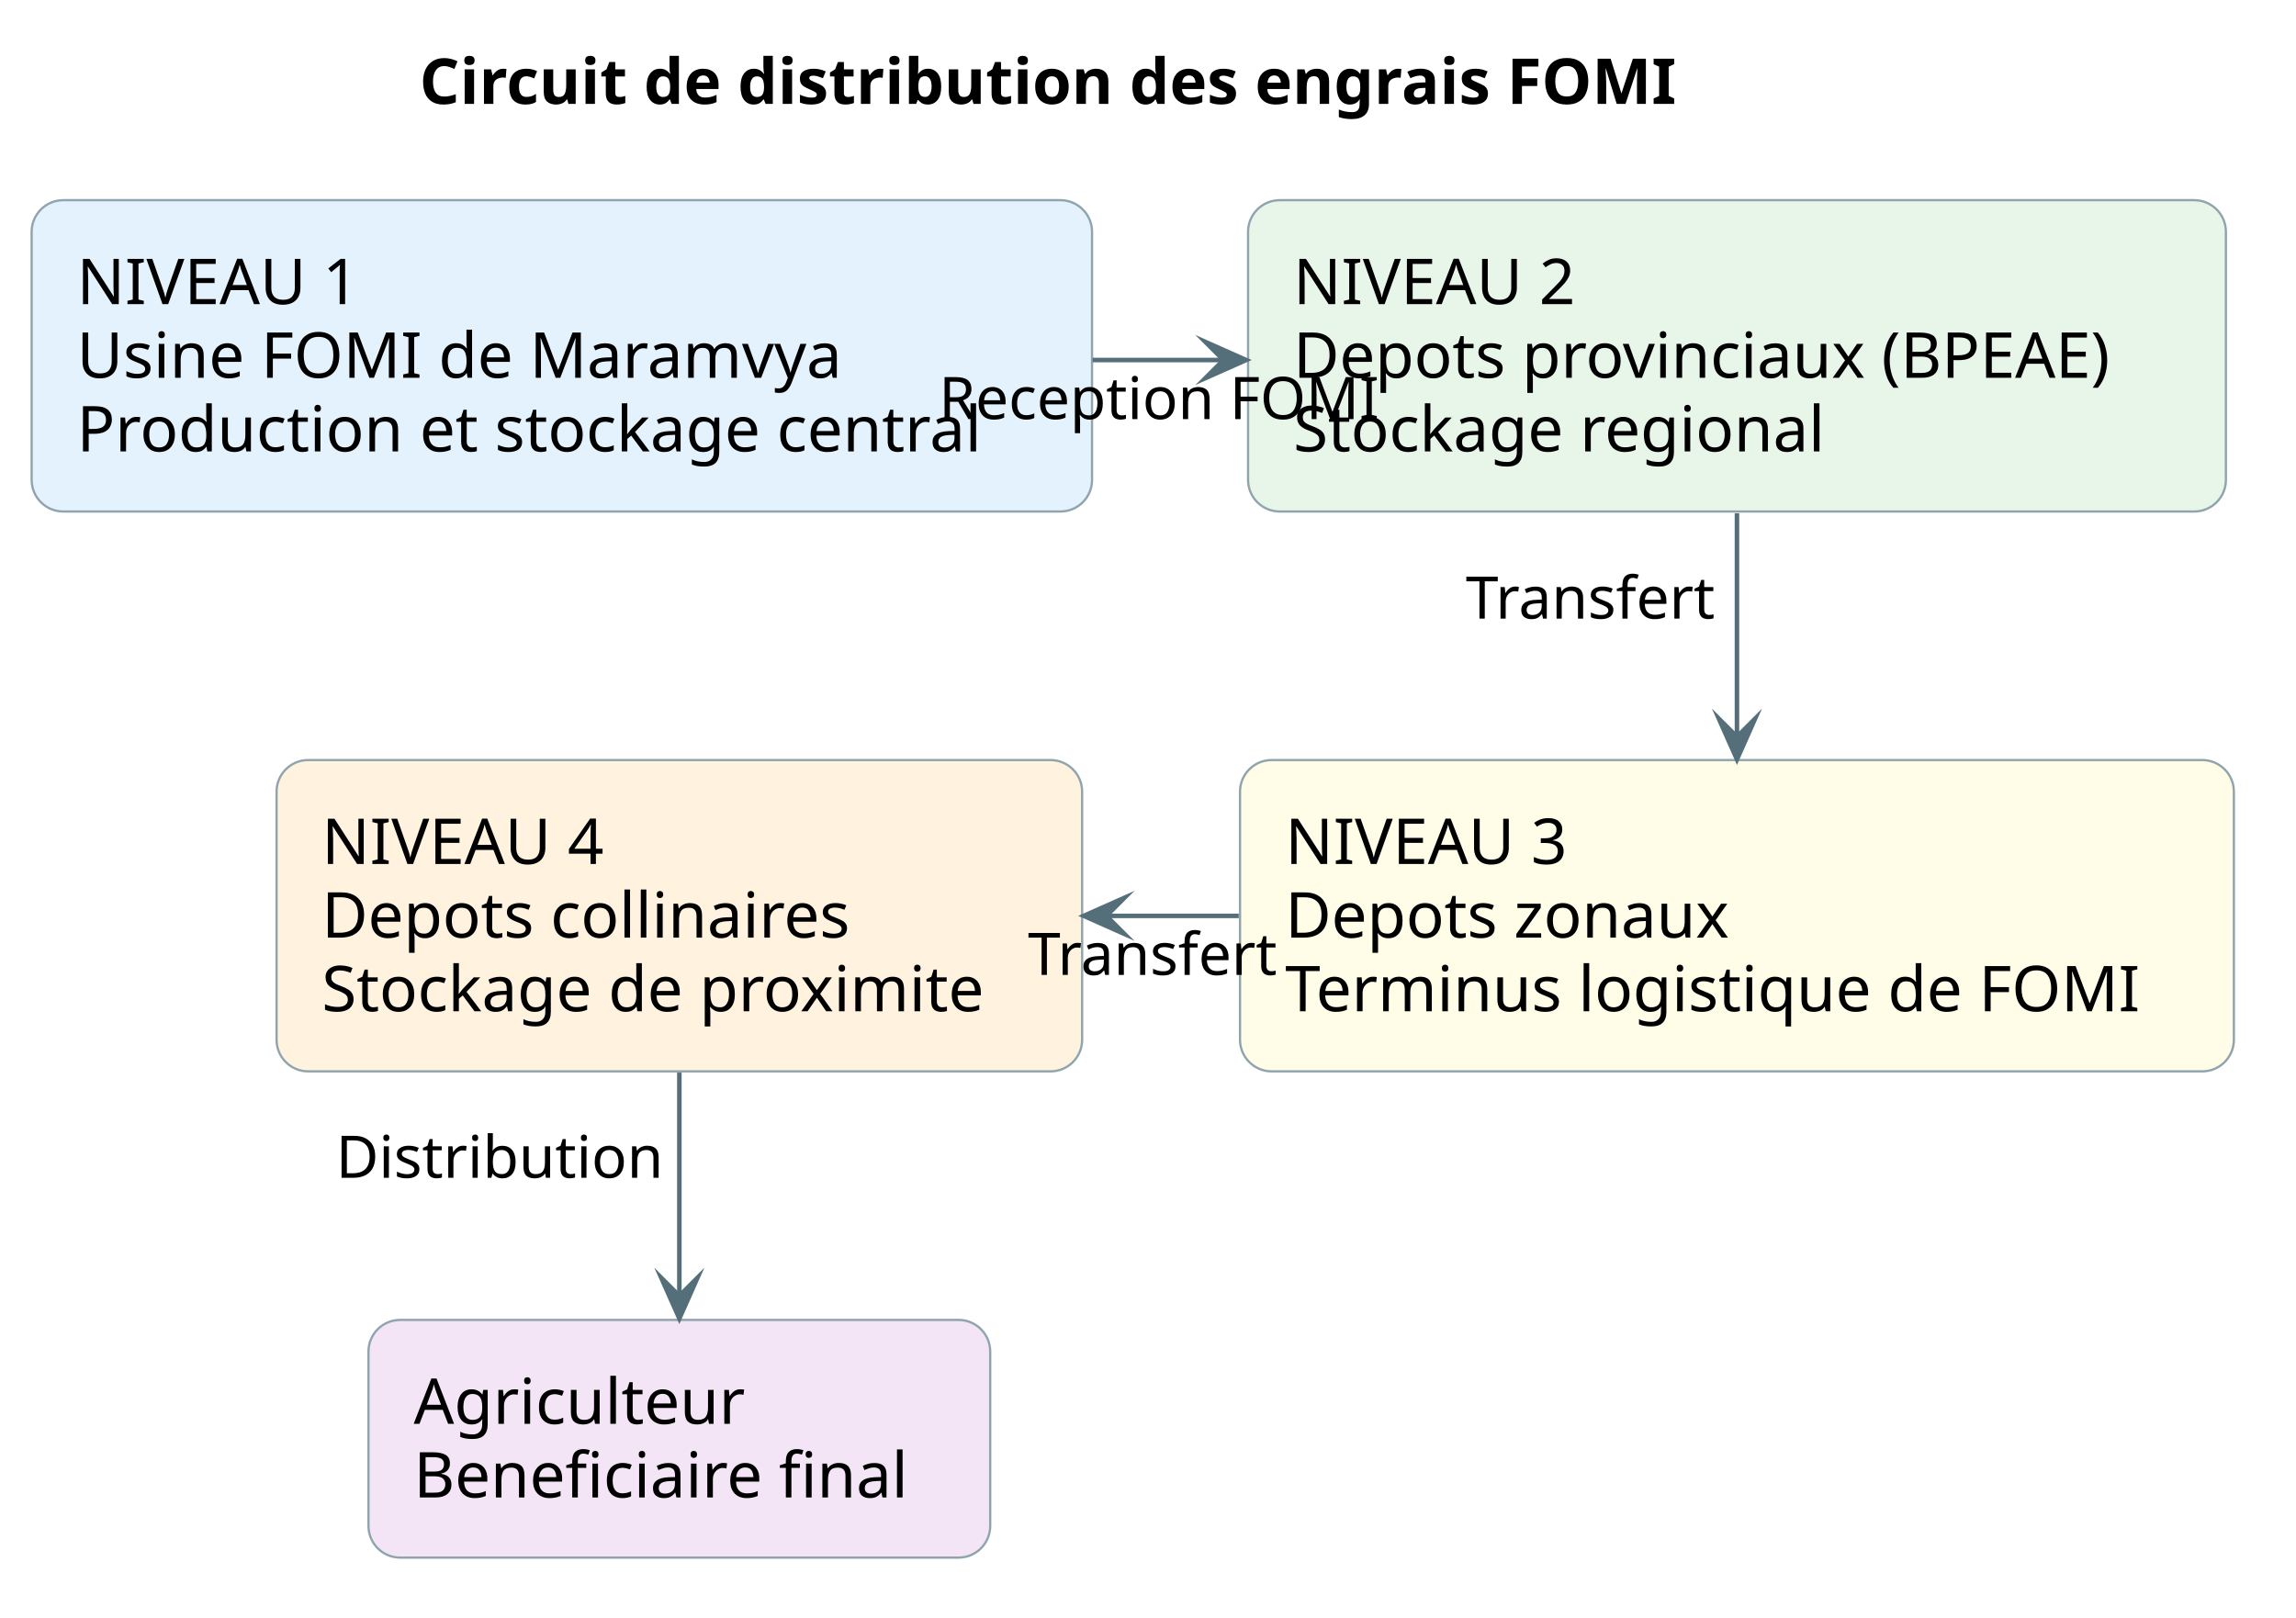
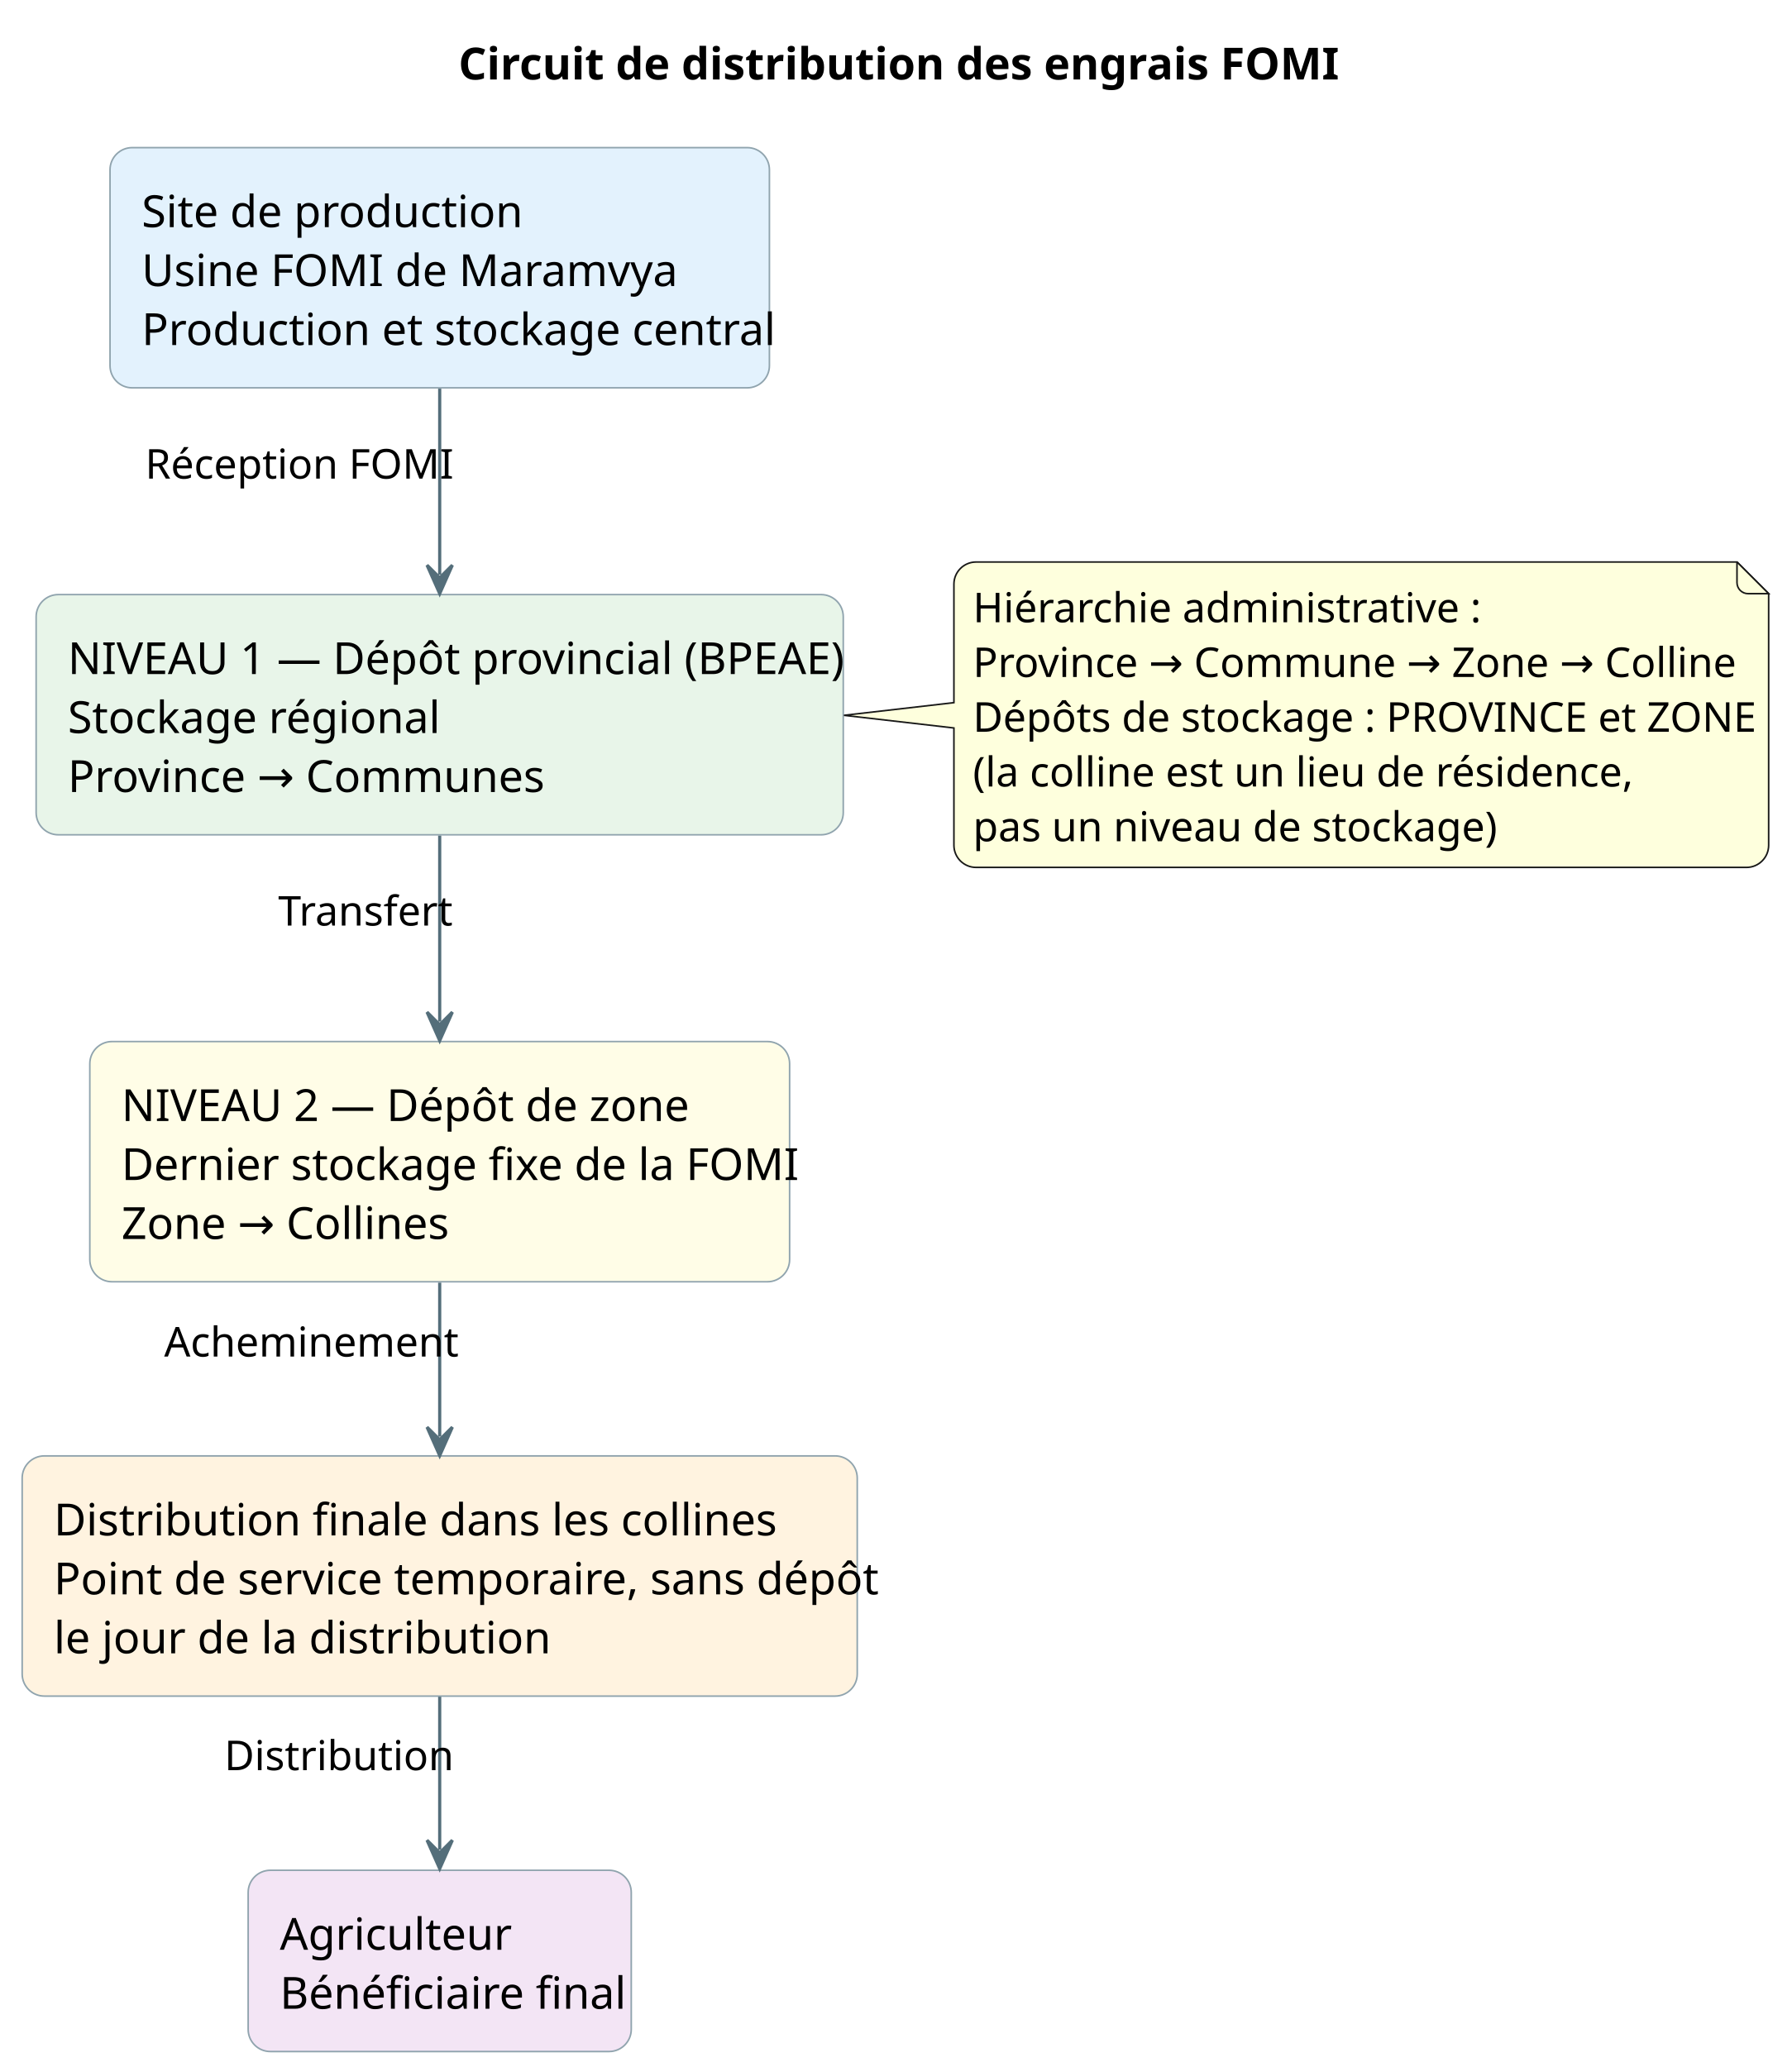
- <svg xmlns="http://www.w3.org/2000/svg" version="1.1" data-diagram-type="DESCRIPTION" style="width:508px;height:358px;background:#FFFFFF;" width="508px" height="358px" viewBox="0 0 508 358" zoomAndPan="magnify" preserveAspectRatio="none" contentStyleType="text/css">
+ <svg xmlns="http://www.w3.org/2000/svg" contentStyleType="text/css" height="1020.312px" preserveAspectRatio="none" style="width:884px;height:1020px;background:#FFFFFF;" version="1.1" viewBox="0 0 884 1020" width="884.375px" zoomAndPan="magnify">
  <defs />
-   <g font-family="sans-serif" lengthAdjust="spacing">
-     <g class="title" data-source-line="1">
-       <text x="92.8" y="22.995" fill="#000" font-size="14" textLength="315.656" font-weight="700" font-family="'Segoe UI'">Circuit de distribution des engrais FOMI</text>
+   <g>
+     <text fill="#000000" font-family="Segoe UI" font-size="21.875" font-weight="bold" lengthAdjust="spacing" textLength="409.302" x="226.19" y="39.23">Circuit de distribution des engrais FOMI</text>
+     <g id="elem_USINE">
+       <rect fill="#E3F2FD" height="118.536" rx="10.938" ry="10.938" style="stroke:#90A4AE;stroke-width:0.781;" width="325.334" x="54.281" y="72.846" />
+       <text fill="#000000" font-family="Segoe UI" font-size="21.875" lengthAdjust="spacing" textLength="178.632" x="69.906" y="112.076">Site de production</text>
+       <text fill="#000000" font-family="Segoe UI" font-size="21.875" lengthAdjust="spacing" textLength="248.903" x="69.906" y="141.171">Usine FOMI de Maramvya</text>
+       <text fill="#000000" font-family="Segoe UI" font-size="21.875" lengthAdjust="spacing" textLength="294.084" x="69.906" y="170.267">Production et stockage central</text>
    </g>
-     <g class="entity" data-qualified-name="USINE" id="ent0001" data-source-line="12">
-       <rect x="7" y="44.297" width="234.621" height="68.891" fill="#E3F2FD" style="stroke:#90A4AE;stroke-width:0.5;" rx="7" ry="7" />
-       <text x="17" y="67.292" fill="#000" font-size="14" textLength="66.206" font-family="'Segoe UI'">NIVEAU 1</text>
-       <text x="17" y="83.589" fill="#000" font-size="14" textLength="178.828" font-family="'Segoe UI'">Usine FOMI de Maramvya</text>
-       <text x="17" y="99.886" fill="#000" font-size="14" textLength="214.621" font-family="'Segoe UI'">Production et stockage central</text>
+     <g id="elem_PROV">
+       <rect fill="#E8F5E9" height="118.536" rx="10.938" ry="10.938" style="stroke:#90A4AE;stroke-width:0.781;" width="398.222" x="17.828" y="293.408" />
+       <text fill="#000000" font-family="Segoe UI" font-size="21.875" lengthAdjust="spacing" textLength="366.972" x="33.453" y="332.638">NIVEAU 1 — Dépôt provincial (BPEAE)</text>
+       <text fill="#000000" font-family="Segoe UI" font-size="21.875" lengthAdjust="spacing" textLength="173.12" x="33.453" y="361.734">Stockage régional</text>
+       <text fill="#000000" font-family="Segoe UI" font-size="21.875" lengthAdjust="spacing" textLength="222.755" x="33.453" y="390.829">Province → Communes</text>
    </g>
-     <g class="entity" data-qualified-name="PROV" id="ent0002" data-source-line="13">
-       <rect x="276.14" y="44.297" width="216.349" height="68.891" fill="#E8F5E9" style="stroke:#90A4AE;stroke-width:0.5;" rx="7" ry="7" />
-       <text x="286.14" y="67.292" fill="#000" font-size="14" textLength="66.206" font-family="'Segoe UI'">NIVEAU 2</text>
-       <text x="286.14" y="83.589" fill="#000" font-size="14" textLength="196.349" font-family="'Segoe UI'">Depots provinciaux (BPEAE)</text>
-       <text x="286.14" y="99.886" fill="#000" font-size="14" textLength="126.328" font-family="'Segoe UI'">Stockage regional</text>
+     <g id="elem_ZONE">
+       <rect fill="#FFFDE7" height="118.536" rx="10.938" ry="10.938" style="stroke:#90A4AE;stroke-width:0.781;" width="345.265" x="44.312" y="513.971" />
+       <text fill="#000000" font-family="Segoe UI" font-size="21.875" lengthAdjust="spacing" textLength="270.319" x="59.938" y="553.201">NIVEAU 2 — Dépôt de zone</text>
+       <text fill="#000000" font-family="Segoe UI" font-size="21.875" lengthAdjust="spacing" textLength="314.015" x="59.938" y="582.296">Dernier stockage fixe de la FOMI</text>
+       <text fill="#000000" font-family="Segoe UI" font-size="21.875" lengthAdjust="spacing" textLength="155.325" x="59.938" y="611.392">Zone → Collines</text>
    </g>
-     <g class="entity" data-qualified-name="ZONE" id="ent0003" data-source-line="14">
-       <rect x="274.36" y="168.187" width="219.896" height="68.891" fill="#FFFDE7" style="stroke:#90A4AE;stroke-width:0.5;" rx="7" ry="7" />
-       <text x="284.36" y="191.182" fill="#000" font-size="14" textLength="66.206" font-family="'Segoe UI'">NIVEAU 3</text>
-       <text x="284.36" y="207.479" fill="#000" font-size="14" textLength="104.604" font-family="'Segoe UI'">Depots zonaux</text>
-       <text x="284.36" y="223.776" fill="#000" font-size="14" textLength="199.896" font-family="'Segoe UI'">Terminus logistique de FOMI</text>
+     <g id="elem_COLL">
+       <rect fill="#FFF3E0" height="118.536" rx="10.938" ry="10.938" style="stroke:#90A4AE;stroke-width:0.781;" width="412.012" x="10.938" y="718.439" />
+       <text fill="#000000" font-family="Segoe UI" font-size="21.875" lengthAdjust="spacing" textLength="333.348" x="26.562" y="757.67">Distribution finale dans les collines</text>
+       <text fill="#000000" font-family="Segoe UI" font-size="21.875" lengthAdjust="spacing" textLength="380.762" x="26.562" y="786.765">Point de service temporaire, sans dépôt</text>
+       <text fill="#000000" font-family="Segoe UI" font-size="21.875" lengthAdjust="spacing" textLength="230.478" x="26.562" y="815.861">le jour de la distribution</text>
    </g>
-     <g class="entity" data-qualified-name="COLL" id="ent0004" data-source-line="15">
-       <rect x="61.19" y="168.187" width="178.238" height="68.891" fill="#FFF3E0" style="stroke:#90A4AE;stroke-width:0.5;" rx="7" ry="7" />
-       <text x="71.19" y="191.182" fill="#000" font-size="14" textLength="66.206" font-family="'Segoe UI'">NIVEAU 4</text>
-       <text x="71.19" y="207.479" fill="#000" font-size="14" textLength="125.016" font-family="'Segoe UI'">Depots collinaires</text>
-       <text x="71.19" y="223.776" fill="#000" font-size="14" textLength="158.238" font-family="'Segoe UI'">Stockage de proximite</text>
+     <g id="elem_AGR">
+       <rect fill="#F3E5F5" height="89.441" rx="10.938" ry="10.938" style="stroke:#90A4AE;stroke-width:0.781;" width="189.011" x="122.438" y="922.924" />
+       <text fill="#000000" font-family="Segoe UI" font-size="21.875" lengthAdjust="spacing" textLength="106.513" x="138.062" y="962.154">Agriculteur</text>
+       <text fill="#000000" font-family="Segoe UI" font-size="21.875" lengthAdjust="spacing" textLength="157.761" x="138.062" y="991.249">Bénéficiaire final</text>
    </g>
-     <g class="entity" data-qualified-name="AGR" id="ent0005" data-source-line="16">
-       <rect x="81.53" y="292.077" width="137.558" height="52.594" fill="#F3E5F5" style="stroke:#90A4AE;stroke-width:0.5;" rx="7" ry="7" />
-       <text x="91.53" y="315.072" fill="#000" font-size="14" textLength="77.301" font-family="'Segoe UI'">Agriculteur</text>
-       <text x="91.53" y="331.369" fill="#000" font-size="14" textLength="117.558" font-family="'Segoe UI'">Beneficiaire final</text>
+     <g id="elem_GMN11">
+       <path d="M470.641,288.267 L470.641,346.736 L416.375,352.986 L470.641,359.236 L470.641,417.103 A10.938,10.938 0 0 0 481.578,428.041 L861.681,428.041 A10.938,10.938 0 0 0 872.619,417.103 L872.619,292.955 L856.994,277.33 L481.578,277.33 A10.938,10.938 0 0 0 470.641,288.267 " fill="#FEFFDD" style="stroke:#181818;stroke-width:0.781;" />
+       <path d="M856.994,277.33 L856.994,287.486 A5.469,5.469 0 0 0 862.463,292.955 L872.619,292.955 L856.994,277.33 " fill="#FEFFDD" style="stroke:#181818;stroke-width:0.781;" />
+       <text fill="#000000" font-family="Segoe UI" font-size="20.312" lengthAdjust="spacing" textLength="232.552" x="480.016" y="307.062">Hiérarchie administrative :</text>
+       <text fill="#000000" font-family="Segoe UI" font-size="20.312" lengthAdjust="spacing" textLength="362.491" x="480.016" y="334.079">Province → Commune → Zone → Colline</text>
+       <text fill="#000000" font-family="Segoe UI" font-size="20.312" lengthAdjust="spacing" textLength="369.166" x="480.016" y="361.096">Dépôts de stockage : PROVINCE et ZONE</text>
+       <text fill="#000000" font-family="Segoe UI" font-size="20.312" lengthAdjust="spacing" textLength="306.294" x="480.016" y="388.113">(la colline est un lieu de résidence,</text>
+       <text fill="#000000" font-family="Segoe UI" font-size="20.312" lengthAdjust="spacing" textLength="243.254" x="480.016" y="415.13">pas un niveau de stockage)</text>
    </g>
-     <g class="link" data-entity-1="ent0001" data-entity-2="ent0002" id="lnk6" data-source-line="19" data-link-type="dependency">
-       <path d="M241.76,79.667 C253.06,79.667 259.5,79.667 270.71,79.667" style="stroke:#546E7A;stroke-width:1;" fill="none" id="USINE-to-PROV" />
-       <polygon points="275.71,79.667,266.71,75.667,270.71,79.667,266.71,83.667,275.71,79.667" fill="#546E7A" style="stroke:#546E7A;stroke-width:1;stroke-linejoin:miter;stroke-miterlimit:10;" />
-       <text x="207.73" y="92.734" fill="#000" font-size="13" textLength="102.223" font-family="'Segoe UI'">Reception FOMI</text>
+     <g id="link_USINE_PROV">
+       <path d="M216.938,191.799 C216.938,223.189 216.938,252.174 216.938,283.564 " fill="none" id="USINE-to-PROV" style="stroke:#546E7A;stroke-width:1.562;" />
+       <polygon fill="#546E7A" points="216.938,292.939,223.188,278.877,216.938,285.127,210.688,278.877,216.938,292.939" style="stroke:#546E7A;stroke-width:1.562;" />
+       <text fill="#000000" font-family="Segoe UI" font-size="20.312" lengthAdjust="spacing" textLength="144.36" x="71.625" y="236.171">Réception FOMI</text>
    </g>
-     <g class="link" data-entity-1="ent0002" data-entity-2="ent0003" id="lnk7" data-source-line="20" data-link-type="dependency">
-       <path d="M384.31,113.577 C384.31,130.607 384.31,146.047 384.31,163.047" style="stroke:#546E7A;stroke-width:1;" fill="none" id="PROV-to-ZONE" />
-       <polygon points="384.31,168.047,388.31,159.047,384.31,163.047,380.31,159.047,384.31,168.047" fill="#546E7A" style="stroke:#546E7A;stroke-width:1;stroke-linejoin:miter;stroke-miterlimit:10;" />
-       <text x="324.31" y="136.884" fill="#000" font-size="13" textLength="59.281" font-family="'Segoe UI'">Transfert</text>
+     <g id="link_PROV_ZONE">
+       <path d="M216.938,412.361 C216.938,443.752 216.938,472.736 216.938,504.127 " fill="none" id="PROV-to-ZONE" style="stroke:#546E7A;stroke-width:1.562;" />
+       <polygon fill="#546E7A" points="216.938,513.502,223.188,499.439,216.938,505.689,210.688,499.439,216.938,513.502" style="stroke:#546E7A;stroke-width:1.562;" />
+       <text fill="#000000" font-family="Segoe UI" font-size="20.312" lengthAdjust="spacing" textLength="79.078" x="137.25" y="456.733">Transfert</text>
    </g>
-     <g class="link" data-entity-1="ent0004" data-entity-2="ent0003" id="lnk9" data-source-line="21" data-link-type="dependency">
-       <path d="M244.78,202.667 C256,202.667 262.59,202.667 274.08,202.667" style="stroke:#546E7A;stroke-width:1;" fill="none" id="COLL-backto-ZONE" />
-       <polygon points="239.78,202.667,248.78,206.667,244.78,202.667,248.78,198.667,239.78,202.667" fill="#546E7A" style="stroke:#546E7A;stroke-width:1;stroke-linejoin:miter;stroke-miterlimit:10;" />
-       <text x="227.43" y="215.734" fill="#000" font-size="13" textLength="59.281" font-family="'Segoe UI'">Transfert</text>
+     <g id="link_ZONE_COLL">
+       <path d="M216.938,632.939 C216.938,659.814 216.938,682.08 216.938,708.924 " fill="none" id="ZONE-to-COLL" style="stroke:#546E7A;stroke-width:1.562;" />
+       <polygon fill="#546E7A" points="216.938,718.299,223.188,704.236,216.938,710.486,210.688,704.236,216.938,718.299" style="stroke:#546E7A;stroke-width:1.562;" />
+       <text fill="#000000" font-family="Segoe UI" font-size="20.312" lengthAdjust="spacing" textLength="135.632" x="81" y="669.405">Acheminement</text>
    </g>
-     <g class="link" data-entity-1="ent0004" data-entity-2="ent0005" id="lnk10" data-source-line="22" data-link-type="dependency">
-       <path d="M150.31,237.357 C150.31,254.797 150.31,270.607 150.31,286.767" style="stroke:#546E7A;stroke-width:1;" fill="none" id="COLL-to-AGR" />
-       <polygon points="150.31,291.767,154.31,282.767,150.31,286.767,146.31,282.767,150.31,291.767" fill="#546E7A" style="stroke:#546E7A;stroke-width:1;stroke-linejoin:miter;stroke-miterlimit:10;" />
-       <text x="74.31" y="260.624" fill="#000" font-size="13" textLength="75.842" font-family="'Segoe UI'">Distribution</text>
+     <g id="link_COLL_AGR">
+       <path d="M216.938,837.283 C216.938,864.705 216.938,887.33 216.938,912.767 " fill="none" id="COLL-to-AGR" style="stroke:#546E7A;stroke-width:1.562;" />
+       <polygon fill="#546E7A" points="216.938,922.142,223.188,908.08,216.938,914.33,210.688,908.08,216.938,922.142" style="stroke:#546E7A;stroke-width:1.562;" />
+       <text fill="#000000" font-family="Segoe UI" font-size="20.312" lengthAdjust="spacing" textLength="105.282" x="110.688" y="873.515">Distribution</text>
    </g>
  </g>
</svg>
